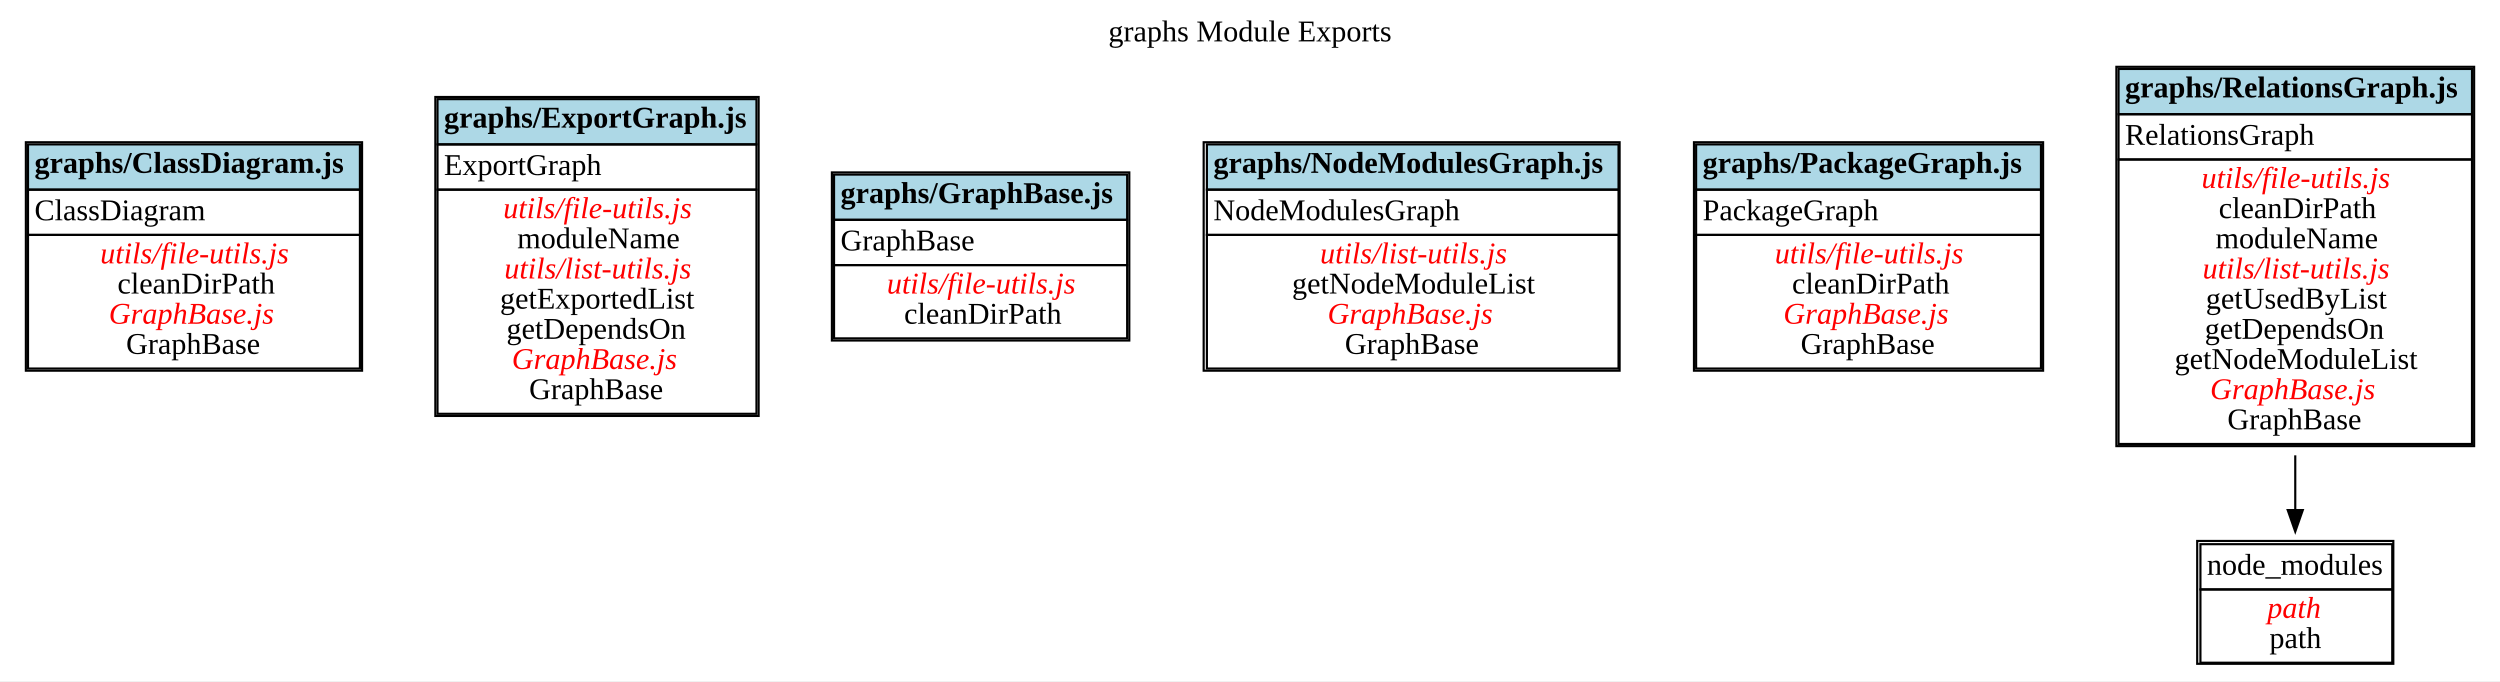
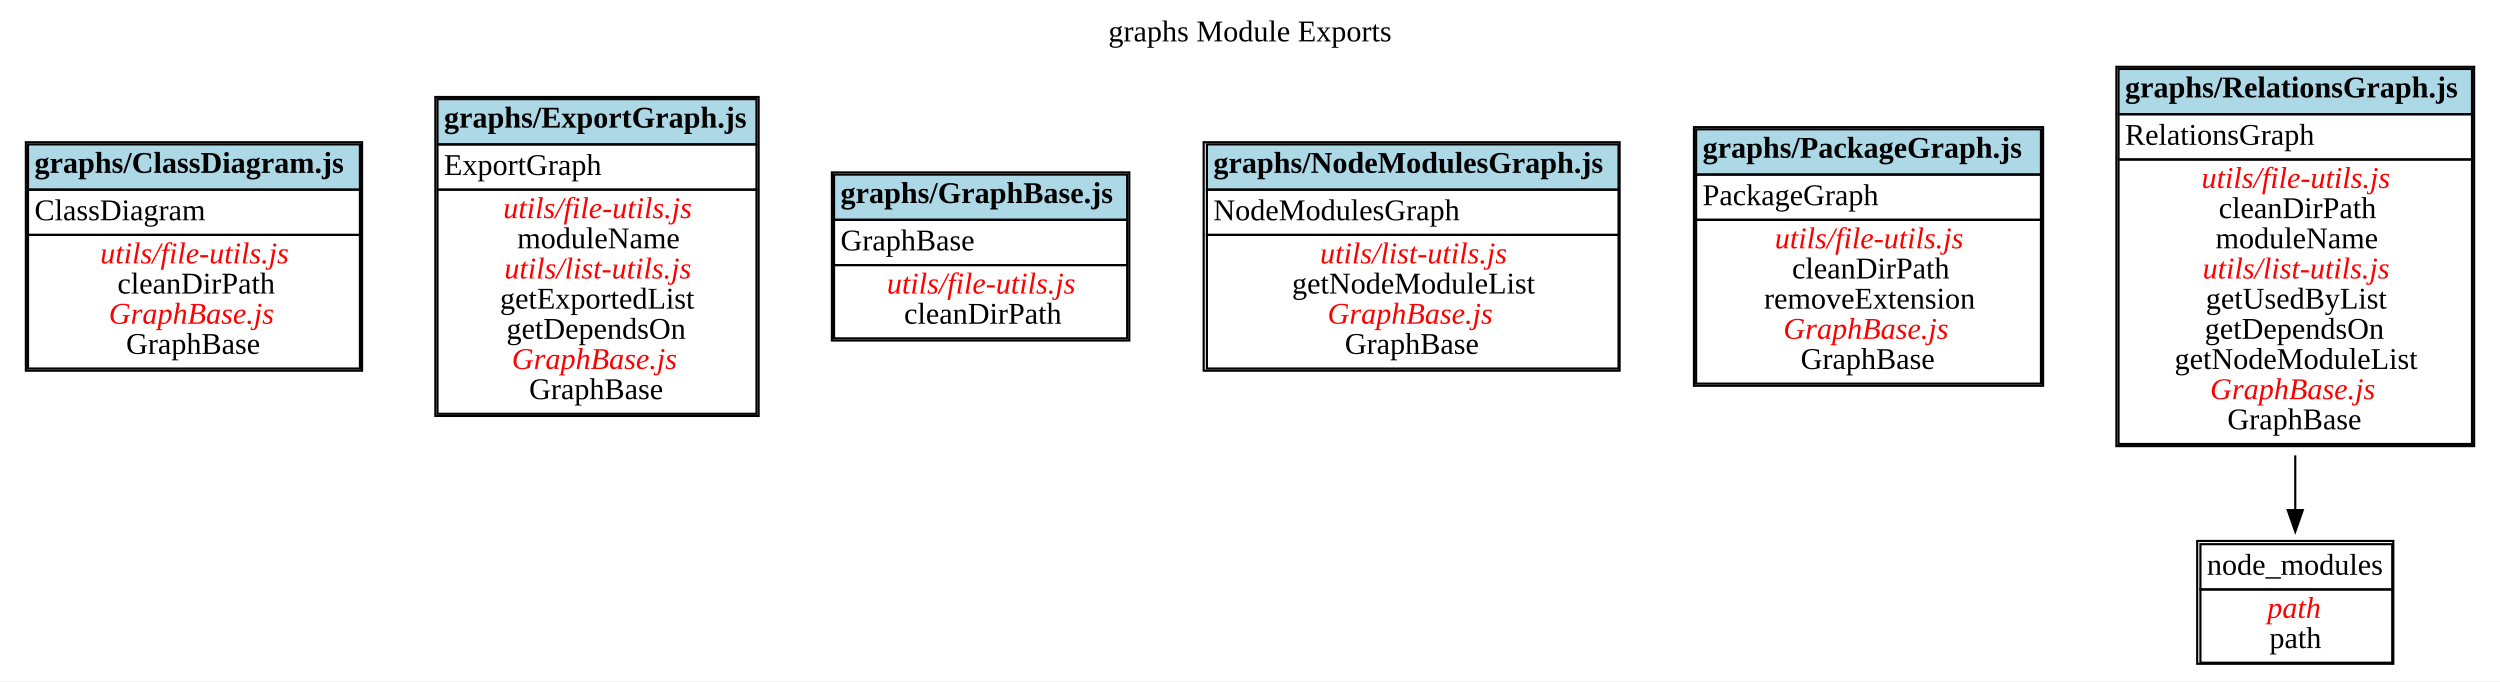
<svg xmlns="http://www.w3.org/2000/svg" width="1160pt" height="316pt" viewBox="0.00 0.00 1160.00 316.00">
  <g id="graph0" class="graph" transform="scale(1 1) rotate(0) translate(4 312)">
    <polygon fill="white" stroke="transparent" points="-4,4 -4,-312 1156,-312 1156,4 -4,4" />
    <text text-anchor="middle" x="576" y="-292.8" font-family="Times New Roman,serif" font-size="14.00">graphs Module Exports</text>
    <g id="node1" class="node">
      <polygon fill="lightblue" stroke="transparent" points="9,-224 9,-245 163,-245 163,-224 9,-224" />
      <polygon fill="none" stroke="black" points="9,-224 9,-245 163,-245 163,-224 9,-224" />
      <text text-anchor="start" x="12" y="-231.8" font-family="Times New Roman,serif" font-weight="bold" font-size="14.00">graphs/ClassDiagram.js</text>
      <polygon fill="none" stroke="black" points="9,-203 9,-224 163,-224 163,-203 9,-203" />
      <text text-anchor="start" x="12" y="-209.8" font-family="Times New Roman,serif" font-size="14.00">ClassDiagram</text>
      <polygon fill="none" stroke="black" points="9,-141 9,-203 163,-203 163,-141 9,-141" />
      <text text-anchor="start" x="42.5" y="-189.8" font-family="Times New Roman,serif" font-style="italic" font-size="14.00" fill="red">utils/file-utils.js</text>
      <text text-anchor="start" x="50.5" y="-175.8" font-family="Times New Roman,serif" font-size="14.00">cleanDirPath</text>
      <text text-anchor="start" x="46.5" y="-161.8" font-family="Times New Roman,serif" font-style="italic" font-size="14.00" fill="red">GraphBase.js</text>
      <text text-anchor="start" x="54.5" y="-147.8" font-family="Times New Roman,serif" font-size="14.00">GraphBase</text>
      <polygon fill="none" stroke="black" points="8,-140 8,-246 164,-246 164,-140 8,-140" />
    </g>
    <g id="node2" class="node">
      <polygon fill="lightblue" stroke="transparent" points="199,-245 199,-266 347,-266 347,-245 199,-245" />
      <polygon fill="none" stroke="black" points="199,-245 199,-266 347,-266 347,-245 199,-245" />
      <text text-anchor="start" x="202" y="-252.8" font-family="Times New Roman,serif" font-weight="bold" font-size="14.00">graphs/ExportGraph.js</text>
      <polygon fill="none" stroke="black" points="199,-224 199,-245 347,-245 347,-224 199,-224" />
      <text text-anchor="start" x="202" y="-230.8" font-family="Times New Roman,serif" font-size="14.00">ExportGraph</text>
      <polygon fill="none" stroke="black" points="199,-120 199,-224 347,-224 347,-120 199,-120" />
      <text text-anchor="start" x="229.5" y="-210.8" font-family="Times New Roman,serif" font-style="italic" font-size="14.00" fill="red">utils/file-utils.js</text>
      <text text-anchor="start" x="236" y="-196.8" font-family="Times New Roman,serif" font-size="14.00">moduleName</text>
      <text text-anchor="start" x="230" y="-182.8" font-family="Times New Roman,serif" font-style="italic" font-size="14.00" fill="red">utils/list-utils.js</text>
      <text text-anchor="start" x="228" y="-168.8" font-family="Times New Roman,serif" font-size="14.00">getExportedList</text>
      <text text-anchor="start" x="231" y="-154.8" font-family="Times New Roman,serif" font-size="14.00">getDependsOn</text>
      <text text-anchor="start" x="233.5" y="-140.8" font-family="Times New Roman,serif" font-style="italic" font-size="14.00" fill="red">GraphBase.js</text>
      <text text-anchor="start" x="241.5" y="-126.8" font-family="Times New Roman,serif" font-size="14.00">GraphBase</text>
      <polygon fill="none" stroke="black" points="198,-119 198,-267 348,-267 348,-119 198,-119" />
    </g>
    <g id="node3" class="node">
      <polygon fill="lightblue" stroke="transparent" points="383,-210 383,-231 519,-231 519,-210 383,-210" />
      <polygon fill="none" stroke="black" points="383,-210 383,-231 519,-231 519,-210 383,-210" />
      <text text-anchor="start" x="386" y="-217.8" font-family="Times New Roman,serif" font-weight="bold" font-size="14.00">graphs/GraphBase.js</text>
      <polygon fill="none" stroke="black" points="383,-189 383,-210 519,-210 519,-189 383,-189" />
      <text text-anchor="start" x="386" y="-195.8" font-family="Times New Roman,serif" font-size="14.00">GraphBase</text>
      <polygon fill="none" stroke="black" points="383,-155 383,-189 519,-189 519,-155 383,-155" />
      <text text-anchor="start" x="407.5" y="-175.8" font-family="Times New Roman,serif" font-style="italic" font-size="14.00" fill="red">utils/file-utils.js</text>
      <text text-anchor="start" x="415.5" y="-161.8" font-family="Times New Roman,serif" font-size="14.00">cleanDirPath</text>
      <polygon fill="none" stroke="black" points="382,-154 382,-232 520,-232 520,-154 382,-154" />
    </g>
    <g id="node4" class="node">
      <polygon fill="lightblue" stroke="transparent" points="556,-224 556,-245 747,-245 747,-224 556,-224" />
      <polygon fill="none" stroke="black" points="556,-224 556,-245 747,-245 747,-224 556,-224" />
      <text text-anchor="start" x="559" y="-231.8" font-family="Times New Roman,serif" font-weight="bold" font-size="14.00">graphs/NodeModulesGraph.js</text>
      <polygon fill="none" stroke="black" points="556,-203 556,-224 747,-224 747,-203 556,-203" />
      <text text-anchor="start" x="559" y="-209.8" font-family="Times New Roman,serif" font-size="14.00">NodeModulesGraph</text>
      <polygon fill="none" stroke="black" points="556,-141 556,-203 747,-203 747,-141 556,-141" />
      <text text-anchor="start" x="608.5" y="-189.8" font-family="Times New Roman,serif" font-style="italic" font-size="14.00" fill="red">utils/list-utils.js</text>
      <text text-anchor="start" x="595.5" y="-175.8" font-family="Times New Roman,serif" font-size="14.00">getNodeModuleList</text>
      <text text-anchor="start" x="612" y="-161.8" font-family="Times New Roman,serif" font-style="italic" font-size="14.00" fill="red">GraphBase.js</text>
      <text text-anchor="start" x="620" y="-147.8" font-family="Times New Roman,serif" font-size="14.00">GraphBase</text>
      <polygon fill="none" stroke="black" points="554.5,-140 554.5,-246 747.5,-246 747.5,-140 554.5,-140" />
    </g>
    <g id="node5" class="node">
-       <polygon fill="lightblue" stroke="transparent" points="783,-224 783,-245 943,-245 943,-224 783,-224" />
-       <polygon fill="none" stroke="black" points="783,-224 783,-245 943,-245 943,-224 783,-224" />
-       <text text-anchor="start" x="786" y="-231.8" font-family="Times New Roman,serif" font-weight="bold" font-size="14.00">graphs/PackageGraph.js</text>
-       <polygon fill="none" stroke="black" points="783,-203 783,-224 943,-224 943,-203 783,-203" />
-       <text text-anchor="start" x="786" y="-209.8" font-family="Times New Roman,serif" font-size="14.00">PackageGraph</text>
-       <polygon fill="none" stroke="black" points="783,-141 783,-203 943,-203 943,-141 783,-141" />
-       <text text-anchor="start" x="819.5" y="-189.8" font-family="Times New Roman,serif" font-style="italic" font-size="14.00" fill="red">utils/file-utils.js</text>
-       <text text-anchor="start" x="827.5" y="-175.8" font-family="Times New Roman,serif" font-size="14.00">cleanDirPath</text>
-       <text text-anchor="start" x="823.5" y="-161.8" font-family="Times New Roman,serif" font-style="italic" font-size="14.00" fill="red">GraphBase.js</text>
-       <text text-anchor="start" x="831.5" y="-147.8" font-family="Times New Roman,serif" font-size="14.00">GraphBase</text>
-       <polygon fill="none" stroke="black" points="782,-140 782,-246 944,-246 944,-140 782,-140" />
+       <polygon fill="lightblue" stroke="transparent" points="783,-231 783,-252 943,-252 943,-231 783,-231" />
+       <polygon fill="none" stroke="black" points="783,-231 783,-252 943,-252 943,-231 783,-231" />
+       <text text-anchor="start" x="786" y="-238.8" font-family="Times New Roman,serif" font-weight="bold" font-size="14.00">graphs/PackageGraph.js</text>
+       <polygon fill="none" stroke="black" points="783,-210 783,-231 943,-231 943,-210 783,-210" />
+       <text text-anchor="start" x="786" y="-216.8" font-family="Times New Roman,serif" font-size="14.00">PackageGraph</text>
+       <polygon fill="none" stroke="black" points="783,-134 783,-210 943,-210 943,-134 783,-134" />
+       <text text-anchor="start" x="819.5" y="-196.8" font-family="Times New Roman,serif" font-style="italic" font-size="14.00" fill="red">utils/file-utils.js</text>
+       <text text-anchor="start" x="827.5" y="-182.8" font-family="Times New Roman,serif" font-size="14.00">cleanDirPath</text>
+       <text text-anchor="start" x="814.5" y="-168.8" font-family="Times New Roman,serif" font-size="14.00">removeExtension</text>
+       <text text-anchor="start" x="823.5" y="-154.8" font-family="Times New Roman,serif" font-style="italic" font-size="14.00" fill="red">GraphBase.js</text>
+       <text text-anchor="start" x="831.5" y="-140.8" font-family="Times New Roman,serif" font-size="14.00">GraphBase</text>
+       <polygon fill="none" stroke="black" points="782,-133 782,-253 944,-253 944,-133 782,-133" />
    </g>
    <g id="node6" class="node">
      <polygon fill="lightblue" stroke="transparent" points="979,-259 979,-280 1143,-280 1143,-259 979,-259" />
      <polygon fill="none" stroke="black" points="979,-259 979,-280 1143,-280 1143,-259 979,-259" />
      <text text-anchor="start" x="982" y="-266.8" font-family="Times New Roman,serif" font-weight="bold" font-size="14.00">graphs/RelationsGraph.js</text>
      <polygon fill="none" stroke="black" points="979,-238 979,-259 1143,-259 1143,-238 979,-238" />
      <text text-anchor="start" x="982" y="-244.8" font-family="Times New Roman,serif" font-size="14.00">RelationsGraph</text>
      <polygon fill="none" stroke="black" points="979,-106 979,-238 1143,-238 1143,-106 979,-106" />
      <text text-anchor="start" x="1017.5" y="-224.8" font-family="Times New Roman,serif" font-style="italic" font-size="14.00" fill="red">utils/file-utils.js</text>
      <text text-anchor="start" x="1025.5" y="-210.8" font-family="Times New Roman,serif" font-size="14.00">cleanDirPath</text>
      <text text-anchor="start" x="1024" y="-196.8" font-family="Times New Roman,serif" font-size="14.00">moduleName</text>
      <text text-anchor="start" x="1018" y="-182.8" font-family="Times New Roman,serif" font-style="italic" font-size="14.00" fill="red">utils/list-utils.js</text>
      <text text-anchor="start" x="1019.5" y="-168.8" font-family="Times New Roman,serif" font-size="14.00">getUsedByList</text>
      <text text-anchor="start" x="1019" y="-154.8" font-family="Times New Roman,serif" font-size="14.00">getDependsOn</text>
      <text text-anchor="start" x="1005" y="-140.8" font-family="Times New Roman,serif" font-size="14.00">getNodeModuleList</text>
      <text text-anchor="start" x="1021.5" y="-126.8" font-family="Times New Roman,serif" font-style="italic" font-size="14.00" fill="red">GraphBase.js</text>
      <text text-anchor="start" x="1029.5" y="-112.8" font-family="Times New Roman,serif" font-size="14.00">GraphBase</text>
      <polygon fill="none" stroke="black" points="978,-105 978,-281 1144,-281 1144,-105 978,-105" />
    </g>
    <g id="node7" class="node">
      <polygon fill="none" stroke="black" points="1017,-38.5 1017,-59.5 1106,-59.5 1106,-38.5 1017,-38.5" />
      <text text-anchor="start" x="1020" y="-45.3" font-family="Times New Roman,serif" font-size="14.00">node_modules</text>
      <polygon fill="none" stroke="black" points="1017,-4.5 1017,-38.5 1106,-38.5 1106,-4.5 1017,-4.5" />
      <text text-anchor="start" x="1048" y="-25.3" font-family="Times New Roman,serif" font-style="italic" font-size="14.00" fill="red">path</text>
      <text text-anchor="start" x="1049" y="-11.3" font-family="Times New Roman,serif" font-size="14.00">path</text>
      <polygon fill="none" stroke="black" points="1015.5,-4 1015.5,-61 1106.5,-61 1106.5,-4 1015.5,-4" />
    </g>
    <g id="edge1" class="edge">
      <path fill="none" stroke="black" d="M1061,-100.72C1061,-91.91 1061,-83.31 1061,-75.36" />
      <polygon fill="black" stroke="black" points="1064.5,-75.32 1061,-65.32 1057.5,-75.32 1064.5,-75.32" />
    </g>
  </g>
</svg>
